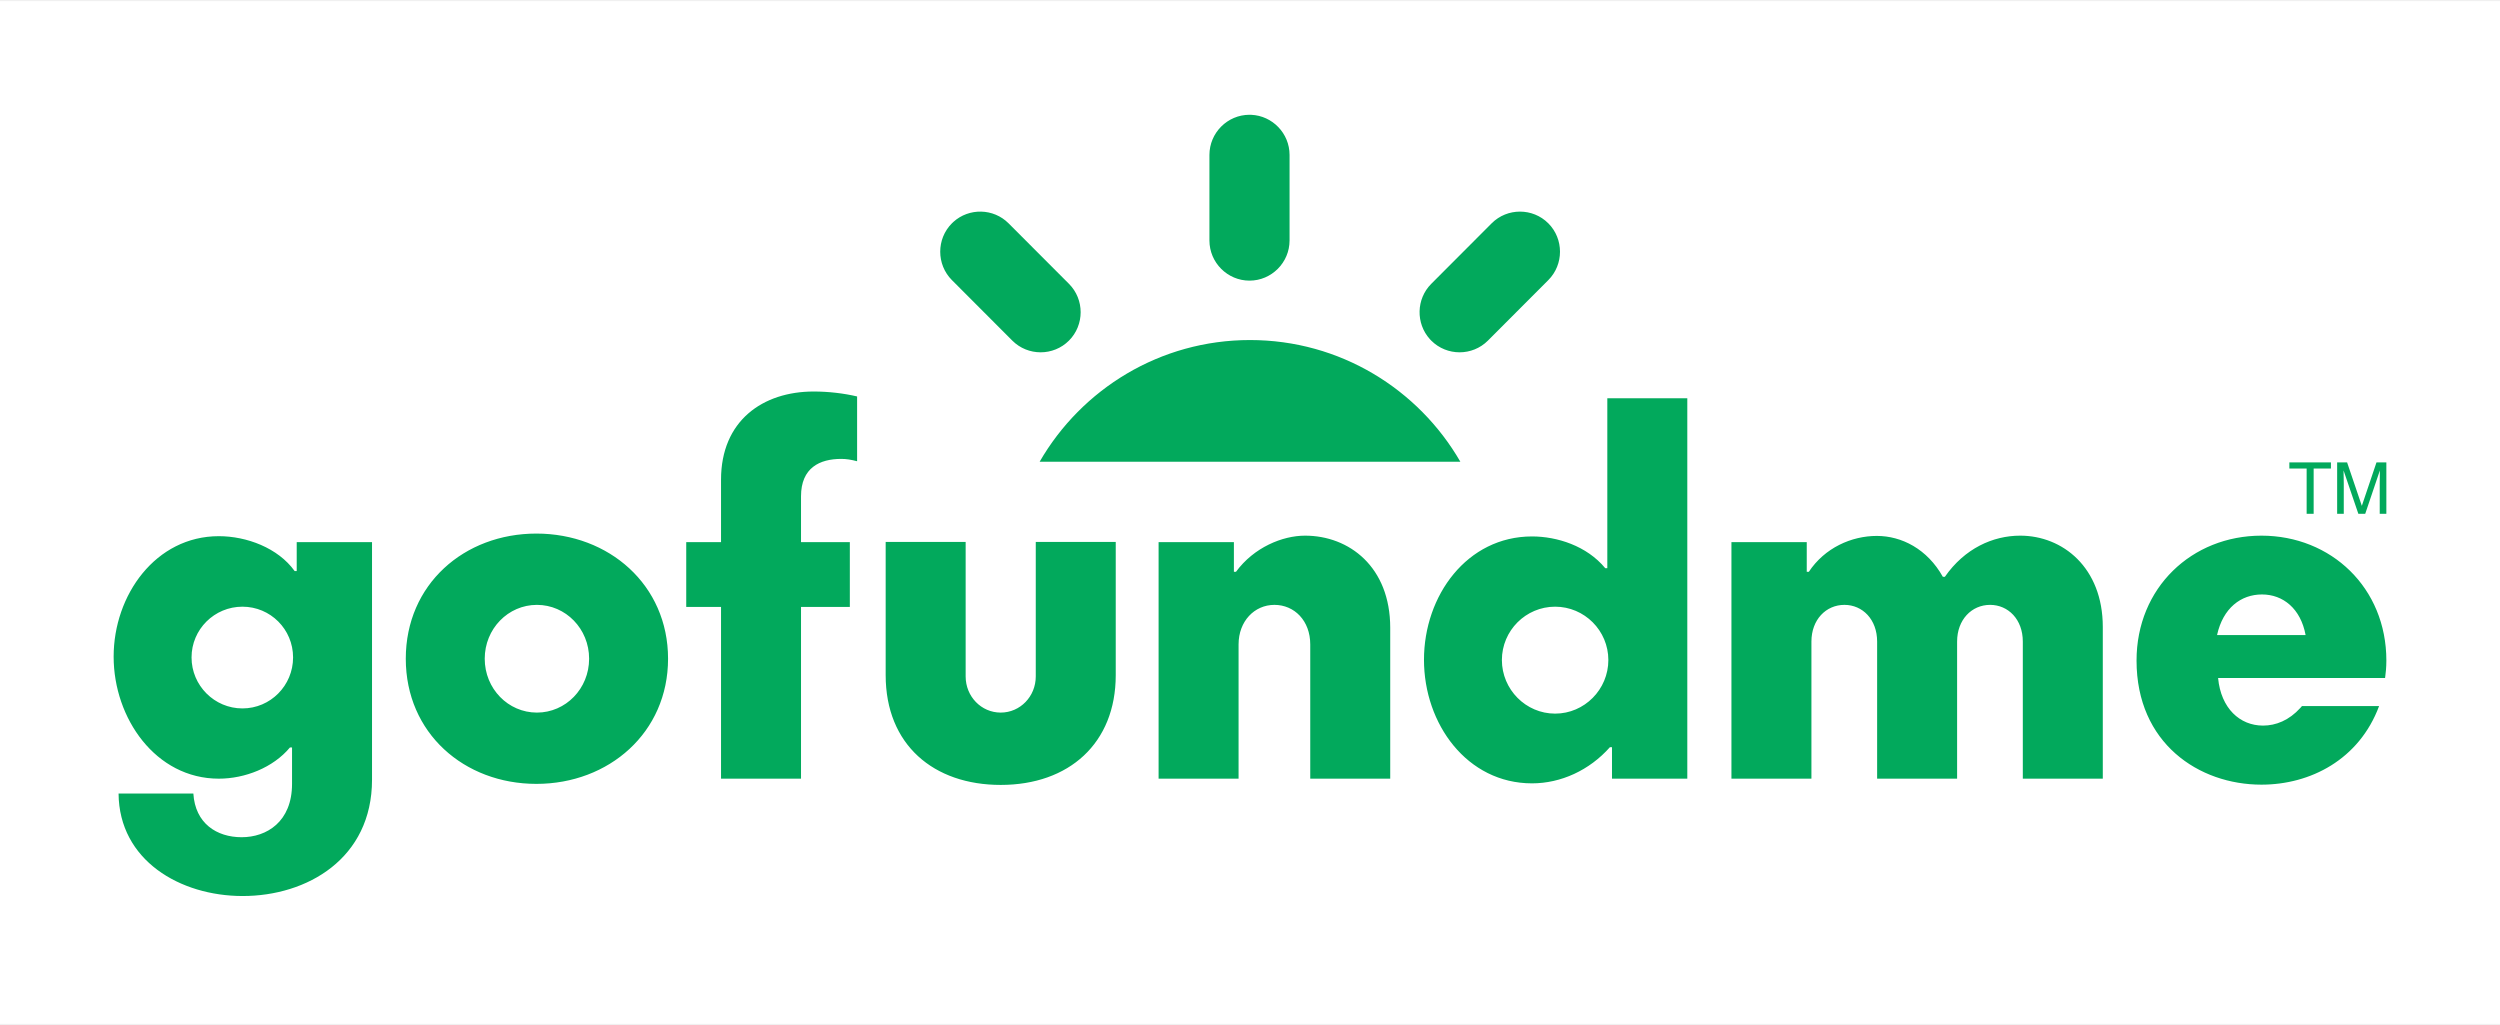
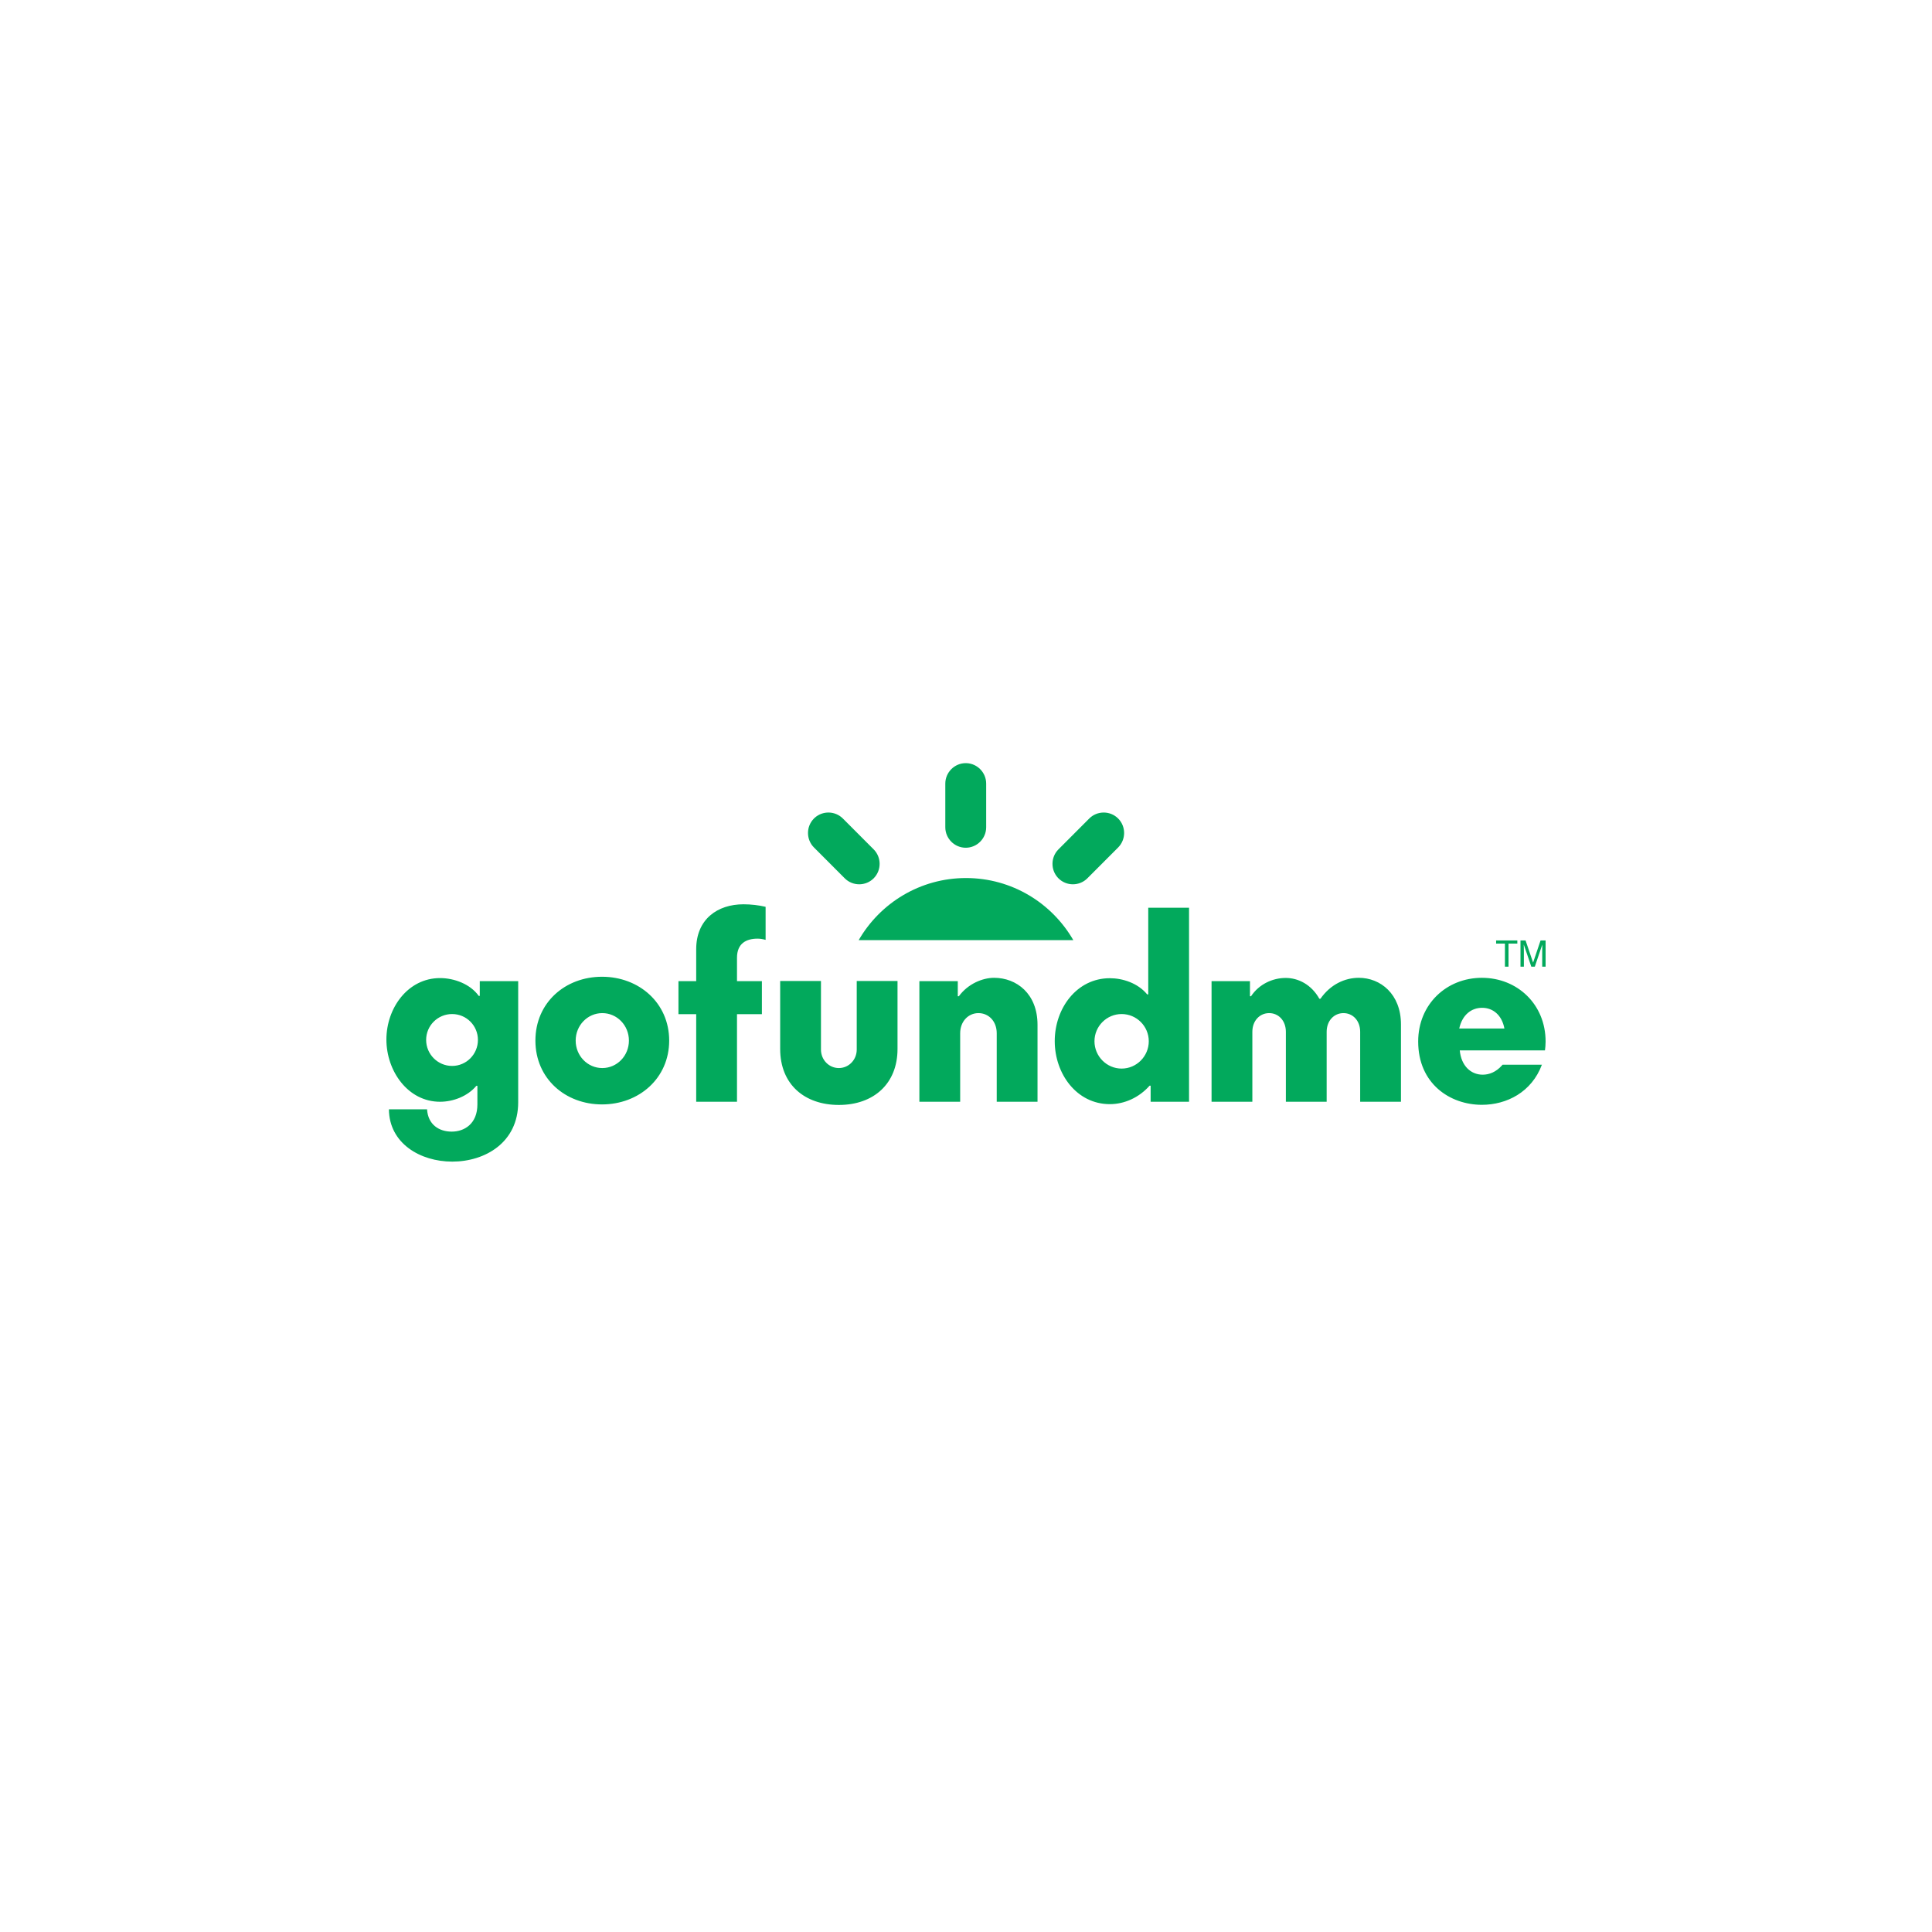
- <svg xmlns="http://www.w3.org/2000/svg" width="800" height="328" viewBox="-30 -30 660 270" role="img" aria-label="GoFundMe logo">
-   <rect x="-30" y="-30" width="660" height="270" fill="#ffffff" />
-   <path fill-rule="evenodd" clip-rule="evenodd" d="M27.764 111.251C35.101 111.251 43.396 114.341 47.784 120.455H48.332V112.831H68.214V175.545C68.214 196.359 51.075 206.25 34.072 206.25C17.551 206.25 1.439 196.84 1.302 179.187H21.046C21.526 187.084 27.216 190.726 33.799 190.726C40.38 190.726 47.098 186.673 47.098 176.644V167.028H46.55C42.094 172.385 34.62 175.269 27.764 175.269C11.106 175.269 0 159.334 0 143.054C0 126.775 11.106 111.251 27.764 111.251ZM224.931 112.763V148.276C224.931 153.565 229.044 157.824 234.186 157.824C239.327 157.824 243.442 153.565 243.442 148.276V112.763H264.555V147.932C264.555 165.929 252.215 176.919 234.186 176.919C216.499 176.919 203.816 166.341 203.816 147.932V112.763H224.931ZM567.022 111.113C585.397 111.113 600 124.852 600 144.085C600 145.877 599.832 147.393 599.7 148.379L599.657 148.687H555.575C556.329 156.723 561.333 161.257 567.435 161.257C570.838 161.257 574.304 159.881 577.294 156.589L577.718 156.106H598.08C592.801 170.256 579.913 176.849 567.022 176.849C550.502 176.849 534.047 165.929 534.047 144.085C534.047 124.852 548.65 111.113 567.022 111.113ZM111.61 110.564C130.738 110.564 146.367 124.097 146.367 143.604C146.367 163.113 130.738 176.644 111.61 176.644C92.551 176.644 77.127 163.249 77.127 143.604C77.127 123.959 92.551 110.564 111.61 110.564ZM415.448 74.845V175.269H395.566V166.958H395.018C389.602 173.072 382.06 176.506 374.45 176.506C357.312 176.506 345.931 160.846 345.931 143.879C345.931 126.913 357.312 111.319 374.45 111.319C381.031 111.319 388.916 113.792 393.784 119.7H394.332V74.845H415.448ZM184.827 73.059C188.734 73.059 192.779 73.539 196.276 74.364V91.468C194.699 91.057 193.465 90.849 192.094 90.849C186.404 90.849 181.468 93.186 181.468 100.74V112.831H194.356V129.935H181.468V175.269H160.352V129.935H151.166V112.831H160.352V96.346C160.352 80.752 171.39 73.059 184.827 73.059ZM314.534 111.113C326.188 111.113 337.019 119.357 337.019 135.43V175.269H315.906V139.827C315.906 133.574 311.723 129.386 306.444 129.386C301.165 129.386 296.983 133.712 296.983 139.827V175.269H275.869V112.831H295.749V120.661H296.297C301.028 114.205 308.569 111.113 314.534 111.113ZM503.336 111.113C514.51 111.113 525.138 119.494 525.138 135.224V175.269H504.022V139.072C504.022 133.231 500.182 129.386 495.384 129.386C490.516 129.386 486.676 133.301 486.676 139.072V175.269H465.562V139.072C465.562 133.231 461.723 129.386 456.924 129.386C452.056 129.386 448.216 133.301 448.216 139.072V175.269H427.1V112.831H446.982V120.661H447.53C451.713 114.341 458.774 111.183 465.492 111.183C472.005 111.183 478.794 114.617 482.906 121.967H483.454C488.666 114.479 496.137 111.113 503.336 111.113ZM380.553 129.865C372.806 129.865 366.498 136.185 366.498 143.947C366.498 151.709 372.806 158.097 380.553 158.097C388.3 158.097 394.605 151.709 394.605 143.947C394.605 136.185 388.3 129.865 380.553 129.865ZM111.747 129.386C104.138 129.386 97.968 135.704 97.968 143.604C97.968 151.504 104.138 157.824 111.747 157.824C119.357 157.824 125.527 151.504 125.527 143.604C125.527 135.704 119.357 129.386 111.747 129.386ZM34.004 129.865C26.6 129.865 20.568 135.842 20.568 143.26C20.568 150.679 26.6 156.723 34.004 156.723C41.408 156.723 47.373 150.679 47.373 143.26C47.373 135.842 41.408 129.865 34.004 129.865ZM567.16 126.637C561.608 126.637 556.877 130.209 555.3 137.354H578.679C577.375 130.347 572.714 126.637 567.16 126.637ZM589.635 91.776L593.525 103.243L597.39 91.776H599.998V105.338H598.247V97.332C598.247 97.056 598.254 96.598 598.266 95.958C598.279 95.317 598.286 94.63 598.286 93.898L594.421 105.338H592.602L588.701 93.898V94.314C588.701 94.647 588.712 95.152 588.729 95.833C588.748 96.513 588.756 97.012 588.756 97.332V105.338H587.006V91.776H589.635ZM585.365 91.776V93.392H580.804V105.338H578.952V93.392H574.391V91.776H585.365ZM299.999 59.471C323.737 59.471 344.447 72.4 355.538 91.604H244.462C255.553 72.4 276.263 59.471 299.999 59.471ZM363.795 28.658C367.91 24.536 374.641 24.536 378.754 28.658C382.868 32.779 382.868 39.523 378.754 43.646L362.811 59.62C358.698 63.741 351.967 63.741 347.852 59.62L347.49 59.238C343.744 55.091 343.864 48.628 347.852 44.632L363.795 28.658ZM221.685 28.295C225.824 24.539 232.274 24.66 236.262 28.658L252.207 44.632C256.319 48.753 256.319 55.497 252.207 59.62C248.092 63.741 241.361 63.741 237.248 59.62L221.304 43.646C217.191 39.523 217.191 32.779 221.304 28.658L221.685 28.295ZM299.866 0L300.323 0.01C305.931 0.252 310.443 4.923 310.443 10.6V33.188C310.443 39.019 305.684 43.788 299.866 43.788C294.049 43.788 289.289 39.019 289.289 33.188V10.6C289.289 4.77 294.049 0 299.866 0Z" fill="#02A95C" />
+ <svg xmlns="http://www.w3.org/2000/svg" width="800" height="800" viewBox="0 0 800 800" role="img" aria-label="GoFundMe logo">
+   <rect x="0" y="0" width="800" height="800" fill="#ffffff" />
+   <g transform="translate(160 316) scale(0.8)">
+     <path fill-rule="evenodd" clip-rule="evenodd" d="M27.764 111.251C35.101 111.251 43.396 114.341 47.784 120.455H48.332V112.831H68.214V175.545C68.214 196.359 51.075 206.25 34.072 206.25C17.551 206.25 1.439 196.84 1.302 179.187H21.046C21.526 187.084 27.216 190.726 33.799 190.726C40.38 190.726 47.098 186.673 47.098 176.644V167.028H46.55C42.094 172.385 34.62 175.269 27.764 175.269C11.106 175.269 0 159.334 0 143.054C0 126.775 11.106 111.251 27.764 111.251ZM224.931 112.763V148.276C224.931 153.565 229.044 157.824 234.186 157.824C239.327 157.824 243.442 153.565 243.442 148.276V112.763H264.555V147.932C264.555 165.929 252.215 176.919 234.186 176.919C216.499 176.919 203.816 166.341 203.816 147.932V112.763H224.931ZM567.022 111.113C585.397 111.113 600 124.852 600 144.085C600 145.877 599.832 147.393 599.7 148.379L599.657 148.687H555.575C556.329 156.723 561.333 161.257 567.435 161.257C570.838 161.257 574.304 159.881 577.294 156.589L577.718 156.106H598.08C592.801 170.256 579.913 176.849 567.022 176.849C550.502 176.849 534.047 165.929 534.047 144.085C534.047 124.852 548.65 111.113 567.022 111.113ZM111.61 110.564C130.738 110.564 146.367 124.097 146.367 143.604C146.367 163.113 130.738 176.644 111.61 176.644C92.551 176.644 77.127 163.249 77.127 143.604C77.127 123.959 92.551 110.564 111.61 110.564ZM415.448 74.845V175.269H395.566V166.958H395.018C389.602 173.072 382.06 176.506 374.45 176.506C357.312 176.506 345.931 160.846 345.931 143.879C345.931 126.913 357.312 111.319 374.45 111.319C381.031 111.319 388.916 113.792 393.784 119.7H394.332V74.845H415.448ZM184.827 73.059C188.734 73.059 192.779 73.539 196.276 74.364V91.468C194.699 91.057 193.465 90.849 192.094 90.849C186.404 90.849 181.468 93.186 181.468 100.74V112.831H194.356V129.935H181.468V175.269H160.352V129.935H151.166V112.831H160.352V96.346C160.352 80.752 171.39 73.059 184.827 73.059ZM314.534 111.113C326.188 111.113 337.019 119.357 337.019 135.43V175.269H315.906V139.827C315.906 133.574 311.723 129.386 306.444 129.386C301.165 129.386 296.983 133.712 296.983 139.827V175.269H275.869V112.831H295.749V120.661H296.297C301.028 114.205 308.569 111.113 314.534 111.113ZM503.336 111.113C514.51 111.113 525.138 119.494 525.138 135.224V175.269H504.022V139.072C504.022 133.231 500.182 129.386 495.384 129.386C490.516 129.386 486.676 133.301 486.676 139.072V175.269H465.562V139.072C465.562 133.231 461.723 129.386 456.924 129.386C452.056 129.386 448.216 133.301 448.216 139.072V175.269H427.1V112.831H446.982V120.661H447.53C451.713 114.341 458.774 111.183 465.492 111.183C472.005 111.183 478.794 114.617 482.906 121.967H483.454C488.666 114.479 496.137 111.113 503.336 111.113ZM380.553 129.865C372.806 129.865 366.498 136.185 366.498 143.947C366.498 151.709 372.806 158.097 380.553 158.097C388.3 158.097 394.605 151.709 394.605 143.947C394.605 136.185 388.3 129.865 380.553 129.865ZM111.747 129.386C104.138 129.386 97.968 135.704 97.968 143.604C97.968 151.504 104.138 157.824 111.747 157.824C119.357 157.824 125.527 151.504 125.527 143.604C125.527 135.704 119.357 129.386 111.747 129.386ZM34.004 129.865C26.6 129.865 20.568 135.842 20.568 143.26C20.568 150.679 26.6 156.723 34.004 156.723C41.408 156.723 47.373 150.679 47.373 143.26C47.373 135.842 41.408 129.865 34.004 129.865ZM567.16 126.637C561.608 126.637 556.877 130.209 555.3 137.354H578.679C577.375 130.347 572.714 126.637 567.16 126.637ZM589.635 91.776L593.525 103.243L597.39 91.776H599.998V105.338H598.247V97.332C598.247 97.056 598.254 96.598 598.266 95.958C598.279 95.317 598.286 94.63 598.286 93.898L594.421 105.338H592.602L588.701 93.898V94.314C588.701 94.647 588.712 95.152 588.729 95.833C588.748 96.513 588.756 97.012 588.756 97.332V105.338H587.006V91.776H589.635ZM585.365 91.776V93.392H580.804V105.338H578.952V93.392H574.391V91.776H585.365ZM299.999 59.471C323.737 59.471 344.447 72.4 355.538 91.604H244.462C255.553 72.4 276.263 59.471 299.999 59.471ZM363.795 28.658C367.91 24.536 374.641 24.536 378.754 28.658C382.868 32.779 382.868 39.523 378.754 43.646L362.811 59.62C358.698 63.741 351.967 63.741 347.852 59.62L347.49 59.238C343.744 55.091 343.864 48.628 347.852 44.632L363.795 28.658ZM221.685 28.295C225.824 24.539 232.274 24.66 236.262 28.658L252.207 44.632C256.319 48.753 256.319 55.497 252.207 59.62C248.092 63.741 241.361 63.741 237.248 59.62L221.304 43.646C217.191 39.523 217.191 32.779 221.304 28.658L221.685 28.295ZM299.866 0L300.323 0.01C305.931 0.252 310.443 4.923 310.443 10.6V33.188C310.443 39.019 305.684 43.788 299.866 43.788C294.049 43.788 289.289 39.019 289.289 33.188V10.6C289.289 4.77 294.049 0 299.866 0Z" fill="#02A95C" />
+   </g>
</svg>
